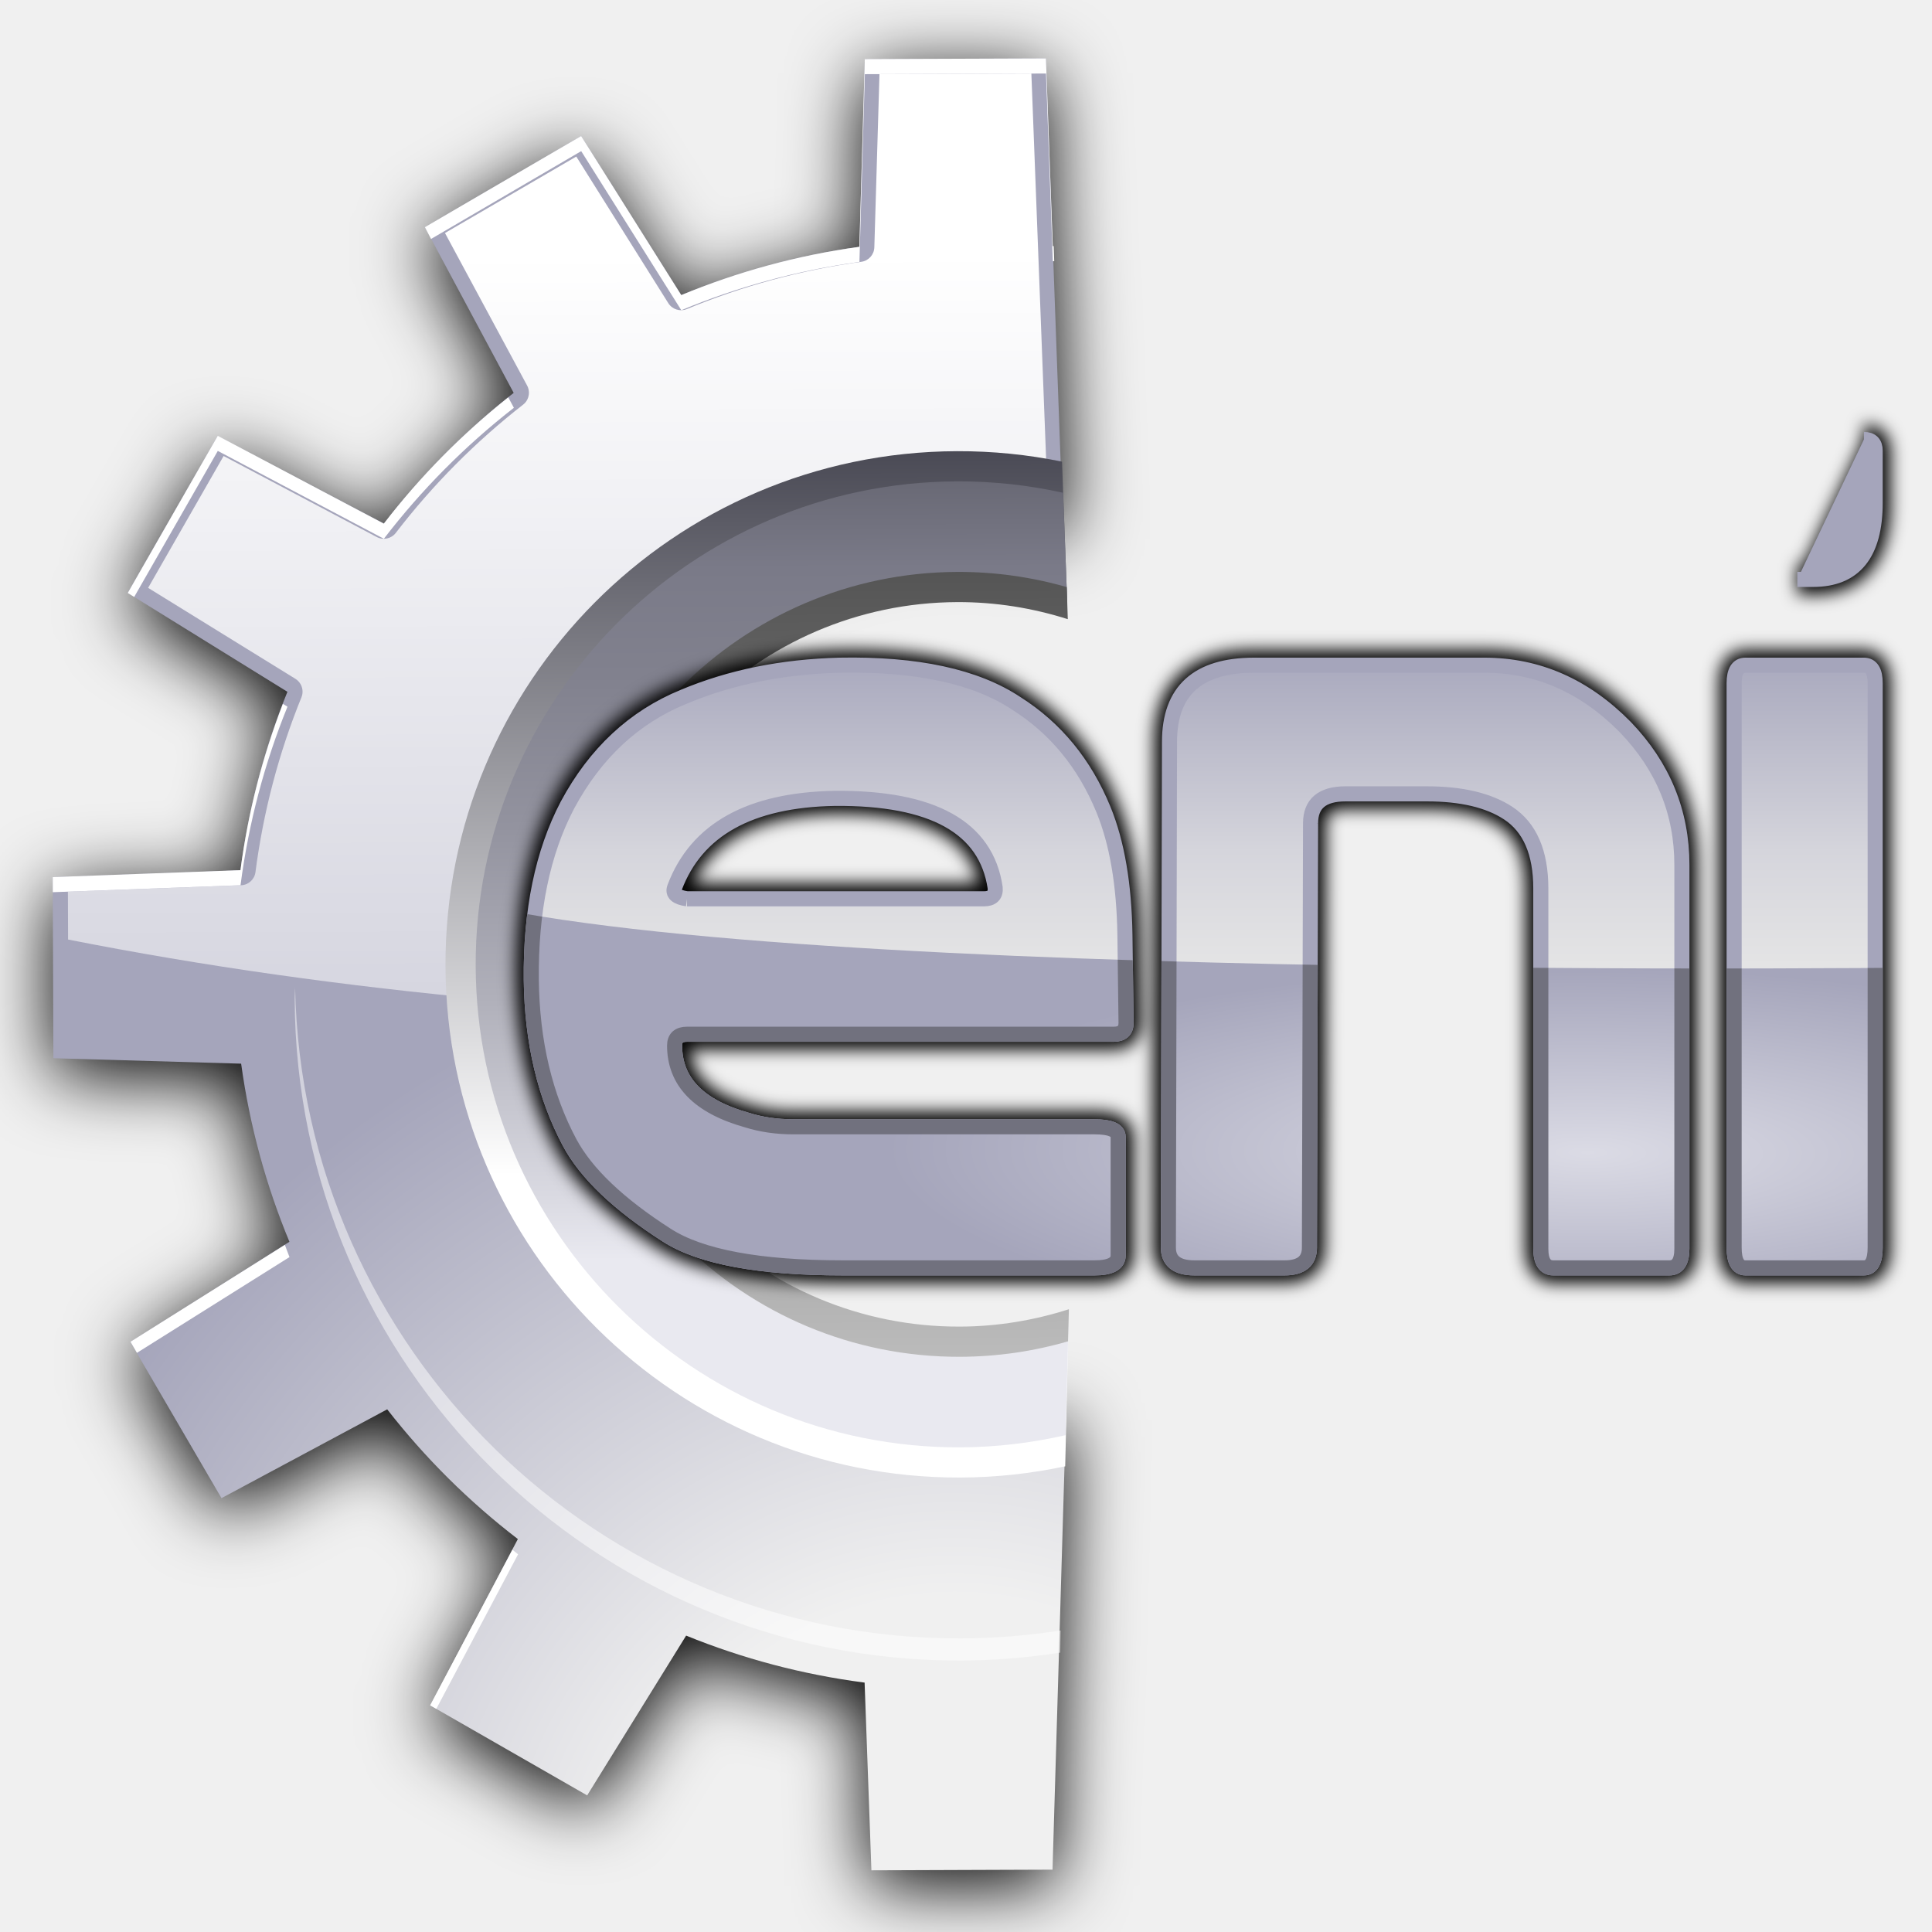
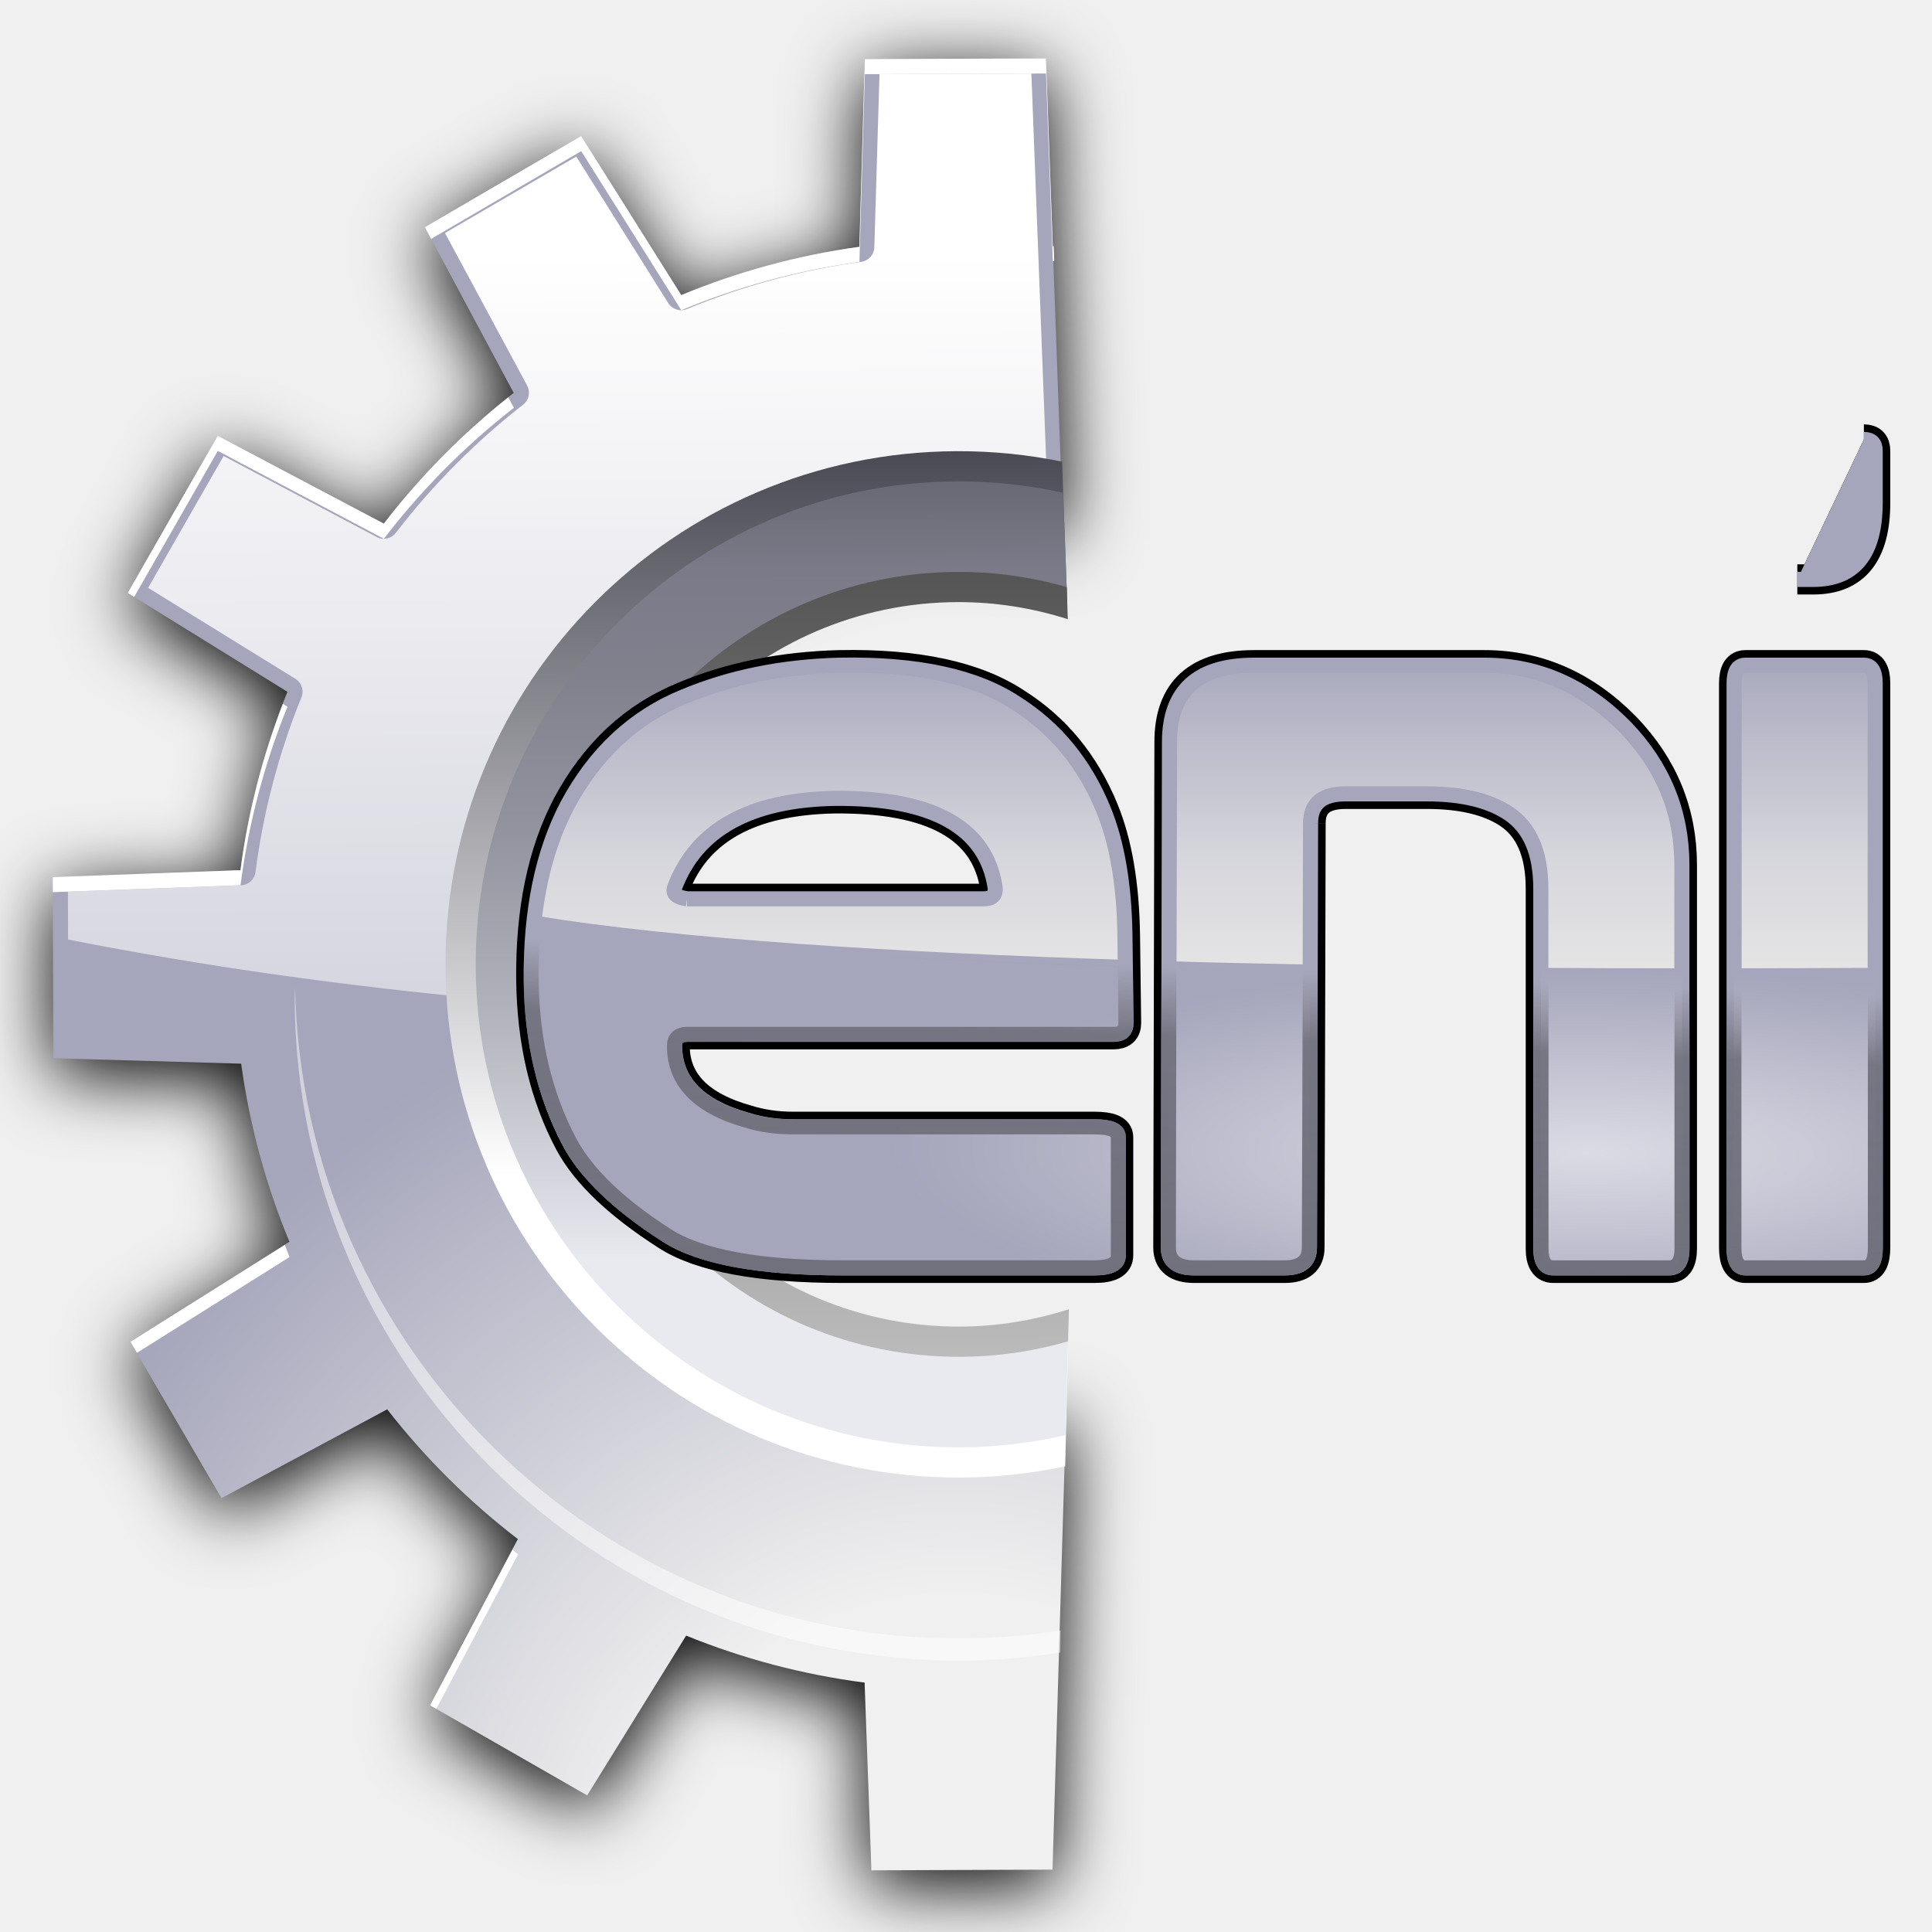
<svg xmlns="http://www.w3.org/2000/svg" xmlns:xlink="http://www.w3.org/1999/xlink" width="128" height="128" id="svg2" version="1.0">
  <defs id="defs4">
+     <linearGradient id="linearGradient3577">
+       <stop style="stop-color:#71717e;stop-opacity:1;" offset="0" id="stop3579" />
+       <stop id="stop3585" offset="0.773" style="stop-color:#71717e;stop-opacity:0.933;" />
+       <stop style="stop-color:#71717e;stop-opacity:0;" offset="1" id="stop3581" />
+     </linearGradient>
    <linearGradient id="linearGradient3362">
      <stop style="stop-color:#dbdbe5;stop-opacity:1" offset="0" id="stop3364" />
      <stop style="stop-color:#a5a5bb;stop-opacity:1" offset="1" id="stop3366" />
    </linearGradient>
    <linearGradient id="linearGradient3587">
      <stop id="stop3589" offset="0" style="stop-color:#e6e6e6;stop-opacity:1" />
      <stop style="stop-color:#d5d5dc;stop-opacity:1" offset="0.381" id="stop3591" />
      <stop id="stop3593" offset="1" style="stop-color:#a5a5bb;stop-opacity:1" />
    </linearGradient>
    <linearGradient id="linearGradient7311">
      <stop id="stop7313" offset="0" style="stop-color:#52525c;stop-opacity:1" />
      <stop style="stop-color:#595962;stop-opacity:1;" offset="0.539" id="stop7317" />
      <stop id="stop7319" offset="0.595" style="stop-color:#eaeaeb;stop-opacity:1;" />
      <stop id="stop7315" offset="1" style="stop-color:#fefefe;stop-opacity:1" />
    </linearGradient>
    <linearGradient id="linearGradient7301">
      <stop id="stop7303" offset="0" style="stop-color:#52525c;stop-opacity:1" />
      <stop style="stop-color:#5b5b65;stop-opacity:1;" offset="0.438" id="stop7307" />
      <stop id="stop7309" offset="0.545" style="stop-color:#f4f4f4;stop-opacity:1;" />
      <stop id="stop7305" offset="1" style="stop-color:#fefefe;stop-opacity:1" />
    </linearGradient>
    <linearGradient id="linearGradient7283">
      <stop style="stop-color:#000000;stop-opacity:1;" offset="0" id="stop7285" />
      <stop style="stop-color:#000000;stop-opacity:0;" offset="1" id="stop7287" />
    </linearGradient>
    <linearGradient id="linearGradient6970">
      <stop style="stop-color:#52525c;stop-opacity:1" offset="0" id="stop6972" />
      <stop style="stop-color:#fefefe;stop-opacity:1" offset="1" id="stop6974" />
    </linearGradient>
    <mask id="mask7296" maskUnits="userSpaceOnUse">
      <g id="g7298" transform="translate(-514.5863,-206.91)">
        <g id="g7300" transform="translate(80.51637,30.88526)">
          <path style="opacity:1;fill:url(#radialGradient7316);fill-opacity:1;stroke:none;stroke-width:2;stroke-linecap:round;stroke-linejoin:round;stroke-miterlimit:4;stroke-dashoffset:1.088;stroke-opacity:1" d="M -184.422,-32.472 C -217.548,-32.472 -248.422,-0.098 -248.422,33.028 C -248.422,66.153 -217.048,97.028 -183.922,97.028 C -153.633,97.028 -128.586,70.811 -124.516,41.684 L -159.547,36.653 C -161.172,48.614 -171.477,57.621 -183.922,57.621 C -197.494,57.621 -206.016,46.099 -206.016,32.528 C -206.016,18.956 -199.994,12.434 -186.422,12.434 C -179.637,12.434 -176.501,10.199 -172.047,14.653 L -176.875,25.98 C -178.93,28.036 -179.118,29.286 -178.554,30.595 C -178.046,31.776 -177.033,33.121 -174.344,33.121 L -130.391,33.121 C -126.545,33.121 -123.932,30.467 -123.932,26.871 L -124.001,-17.207 C -124.001,-19.688 -124.903,-21.05 -126.182,-21.556 C -127.497,-22.077 -129.216,-21.679 -131.29,-19.605 L -141.485,-19.41 C -152.344,-30.269 -167.86,-32.472 -184.422,-32.472 z" id="path7302" />
          <path style="fill:url(#linearGradient7318);fill-opacity:1;fill-rule:evenodd;stroke:none;stroke-width:1px;stroke-linecap:butt;stroke-linejoin:miter;stroke-opacity:1;filter:url(#filter3438)" d="M -161.5,34.5 C -162,37 -180,54 -180,54 L -132.5,80 L -112,38.5 L -161.5,34.5 z" id="path7304" />
          <path id="path7306" d="M -161.5,34.5 C -162,37 -181.278,54.389 -181.278,54.389 L -151.627,97.592 L -112,38.5 L -161.5,34.5 z" style="fill:url(#linearGradient7320);fill-opacity:1;fill-rule:evenodd;stroke:none;stroke-width:1px;stroke-linecap:butt;stroke-linejoin:miter;stroke-opacity:1;filter:url(#filter3438)" />
          <path style="fill:url(#linearGradient7322);fill-opacity:1;fill-rule:evenodd;stroke:none;stroke-width:1px;stroke-linecap:butt;stroke-linejoin:miter;stroke-opacity:1;filter:url(#filter3438)" d="M -161.5,34.5 C -162,37 -181.278,54.389 -181.278,54.389 L -151.627,97.592 L -112,38.5 L -161.5,34.5 z" id="path7308" />
        </g>
        <rect y="69.75" x="-119" height="71.75" width="83.5" id="rect7310" style="opacity:1;fill:url(#linearGradient7324);fill-opacity:1;stroke:none;stroke-width:1;stroke-linecap:round;stroke-linejoin:round;stroke-miterlimit:4;stroke-dasharray:none;stroke-dashoffset:1.088;stroke-opacity:1;filter:url(#filter3363)" />
        <path id="path7312" d="M -159.5,68.25 L -39.138,55.984 L -93.453,162.553 L -197.795,128.965 L -159.5,68.25 z" style="fill:url(#linearGradient7326);fill-opacity:1;stroke:none;stroke-width:1;stroke-linecap:round;stroke-linejoin:round;stroke-miterlimit:4;stroke-dashoffset:1.088;stroke-opacity:1;filter:url(#filter3363)" transform="matrix(0.6393762,0.7688941,-0.7688941,0.6393762,37.59764,128.0872)" />
        <path transform="matrix(0.6393762,0.7688941,-0.7688941,0.6393762,37.59764,128.0872)" style="fill:url(#linearGradient7328);fill-opacity:1;stroke:none;stroke-width:1;stroke-linecap:round;stroke-linejoin:round;stroke-miterlimit:4;stroke-dashoffset:1.088;stroke-opacity:1;filter:url(#filter3363)" d="M -159.5,68.25 L -39.138,55.984 L -93.453,162.553 L -197.795,128.965 L -159.5,68.25 z" id="path7314" />
      </g>
    </mask>
    <linearGradient y2="112.704" x2="-136.511" y1="99.98" x1="-61.803" gradientTransform="translate(-40.5,-1.5)" gradientUnits="userSpaceOnUse" id="linearGradient7328" xlink:href="#linearGradient3342" />
    <linearGradient y2="92.604" x2="-138.004" y1="137.133" x1="-83.594" gradientTransform="translate(-40.5,-1.5)" gradientUnits="userSpaceOnUse" id="linearGradient7326" xlink:href="#linearGradient3342" />
    <linearGradient y2="86.125" x2="-163" y1="105.625" x1="-73" gradientUnits="userSpaceOnUse" id="linearGradient7324" xlink:href="#linearGradient3342" />
    <linearGradient y2="72.882" x2="-158.925" y1="44.753" x1="-83.013" gradientUnits="userSpaceOnUse" id="linearGradient7322" xlink:href="#linearGradient3326" />
    <linearGradient y2="72.882" x2="-158.925" y1="39.803" x1="-132.51" gradientUnits="userSpaceOnUse" id="linearGradient7320" xlink:href="#linearGradient3326" />
    <linearGradient y2="57.25" x2="-152.268" y1="37.682" x1="-151.439" gradientUnits="userSpaceOnUse" id="linearGradient7318" xlink:href="#linearGradient3326" />
    <radialGradient r="59.995" fy="59.708" fx="-113.148" cy="118.605" cx="-112.172" gradientTransform="matrix(0.6484284,0.1017206,-3.1257154e-2,0.1992521,-4.56257,53.15916)" gradientUnits="userSpaceOnUse" id="radialGradient7316" xlink:href="#linearGradient3825" />
    <linearGradient y2="112.704" x2="-136.511" y1="99.98" x1="-61.803" gradientTransform="translate(-40.5,-1.5)" gradientUnits="userSpaceOnUse" id="linearGradient7250" xlink:href="#linearGradient3342" />
    <linearGradient y2="92.604" x2="-138.004" y1="137.133" x1="-83.594" gradientTransform="translate(-40.5,-1.5)" gradientUnits="userSpaceOnUse" id="linearGradient7248" xlink:href="#linearGradient3342" />
    <linearGradient y2="86.125" x2="-163" y1="105.625" x1="-73" gradientUnits="userSpaceOnUse" id="linearGradient7246" xlink:href="#linearGradient3342" />
    <linearGradient y2="72.882" x2="-158.925" y1="44.753" x1="-83.013" gradientUnits="userSpaceOnUse" id="linearGradient7244" xlink:href="#linearGradient3326" />
    <linearGradient y2="72.882" x2="-158.925" y1="39.803" x1="-132.51" gradientUnits="userSpaceOnUse" id="linearGradient7242" xlink:href="#linearGradient3326" />
    <linearGradient y2="57.25" x2="-152.268" y1="37.682" x1="-151.439" gradientUnits="userSpaceOnUse" id="linearGradient7240" xlink:href="#linearGradient3326" />
    <radialGradient r="59.995" fy="59.708" fx="-113.148" cy="118.605" cx="-112.172" gradientTransform="matrix(0.6484284,0.1017206,-3.1257154e-2,0.1992521,-4.56257,53.15916)" gradientUnits="userSpaceOnUse" id="radialGradient7238" xlink:href="#linearGradient3825" />
    <linearGradient y2="15.344" x2="206.472" y1="77.373" x1="206.472" gradientTransform="translate(-819.0889,-206.9062)" gradientUnits="userSpaceOnUse" id="linearGradient7202" xlink:href="#linearGradient3295" />
    <linearGradient y2="63.427" x2="208.594" y1="130.406" x1="208.594" gradientTransform="translate(-819.0889,-206.9062)" gradientUnits="userSpaceOnUse" id="linearGradient7200" xlink:href="#linearGradient3295" />
    <linearGradient y2="80.172" x2="75.094" y1="4.532" x1="75.094" gradientTransform="translate(-682.0847,-206.9043)" gradientUnits="userSpaceOnUse" id="linearGradient7198" xlink:href="#linearGradient3260" />
    <linearGradient y2="73.899" x2="75.094" y1="4.532" x1="75.094" gradientTransform="translate(-682.0889,-206.9062)" gradientUnits="userSpaceOnUse" id="linearGradient7196" xlink:href="#linearGradient3202" />
    <radialGradient r="56" fy="68.232" fx="64.69" cy="27.418" cx="99.726" gradientTransform="matrix(0.693735,5.8671246e-2,-3.6242796e-2,0.4285387,-648.1495,-180.0254)" gradientUnits="userSpaceOnUse" id="radialGradient7194" xlink:href="#linearGradient3528" />
    <radialGradient r="56" fy="116.906" fx="67.094" cy="116.906" cx="67.094" gradientTransform="translate(-682.0889,-206.9062)" gradientUnits="userSpaceOnUse" id="radialGradient7192" xlink:href="#XMLID_4_" />
    <linearGradient y2="14.444" x2="125.304" y1="12.569" x1="120.062" spreadMethod="reflect" gradientUnits="userSpaceOnUse" id="linearGradient7190" xlink:href="#linearGradient3344" />
    <linearGradient y2="14.444" x2="125.304" y1="12.569" x1="120.062" spreadMethod="reflect" gradientTransform="translate(-682.0889,-206.9062)" gradientUnits="userSpaceOnUse" id="linearGradient7188" xlink:href="#linearGradient3260" />
    <radialGradient r="59.995" fy="7.411" fx="64.089" cy="7.411" cx="64.089" gradientTransform="matrix(0.3093869,0,0,0.4779247,-637.8283,-203.0418)" gradientUnits="userSpaceOnUse" id="radialGradient7186" xlink:href="#linearGradient3260" />
    <radialGradient r="59.995" fy="26.863" fx="74.871" cy="48.229" cx="72.685" gradientTransform="matrix(0.982366,1.671718e-2,-3.5801148e-3,0.2103843,-700.6523,-176.4285)" gradientUnits="userSpaceOnUse" id="radialGradient7184" xlink:href="#linearGradient3449" />
    <radialGradient r="59.995" fy="66.906" fx="-10.165" cy="66.906" cx="-10.165" gradientTransform="matrix(0.4582893,-2.1035589e-8,4.5903973e-8,1.000081,-661.6409,-206.9115)" gradientUnits="userSpaceOnUse" id="radialGradient7182" xlink:href="#linearGradient3449" />
    <radialGradient r="59.995" fy="80.405" fx="167.67" cy="80.405" cx="167.67" gradientTransform="matrix(0.2676699,0.521376,-0.7037472,0.3612977,-573.095,-242.9692)" gradientUnits="userSpaceOnUse" id="radialGradient7180" xlink:href="#linearGradient3449" />
    <radialGradient r="59.995" fy="126.692" fx="66.015" cy="126.692" cx="66.015" gradientTransform="matrix(0.675025,0,0,0.3583625,-662.5615,-165.9016)" gradientUnits="userSpaceOnUse" id="radialGradient7178" xlink:href="#linearGradient3751" />
    <linearGradient y2="123.906" x2="8.084" y1="33.406" x1="147.094" gradientTransform="translate(-682.0889,-206.9062)" gradientUnits="userSpaceOnUse" id="linearGradient7176" xlink:href="#XMLID_4_" />
    <filter id="filter2826">
      <feGaussianBlur id="feGaussianBlur2828" stdDeviation="2.4" />
    </filter>
    <radialGradient gradientTransform="translate(145.7138,-238.2143)" gradientUnits="userSpaceOnUse" r="125.171" cy="124" cx="59.511" id="XMLID_23_">
      <stop id="stop9" style="stop-color:#F0F0F0" offset="0.177" />
      <stop id="stop11" style="stop-color:#A5A5BB" offset="0.532" />
    </radialGradient>
    <linearGradient gradientTransform="translate(145.7138,-238.2143)" y2="120.214" x2="60.001" y1="12.845" x1="60.001" gradientUnits="userSpaceOnUse" id="XMLID_24_">
      <stop id="stop16" style="stop-color:#FFFFFF" offset="0" />
      <stop id="stop18" style="stop-color:#ffffff;stop-opacity:0;" offset="1" />
    </linearGradient>
    <linearGradient gradientTransform="translate(145.7138,-238.2143)" y2="26" x2="60.002" y1="94" x1="60.002" gradientUnits="userSpaceOnUse" id="XMLID_25_">
      <stop id="stop23" style="stop-color:#FFFFFF" offset="0.296" />
      <stop id="stop25" style="stop-color:#4A4A55" offset="1" />
    </linearGradient>
    <linearGradient gradientTransform="translate(145.7138,-238.2143)" y2="28" x2="60.002" y1="92" x1="60.002" gradientUnits="userSpaceOnUse" id="XMLID_26_">
      <stop id="stop30" style="stop-color:#E9E9F0" offset="0.195" />
      <stop id="stop32" style="stop-color:#DADAE2" offset="0.26" />
      <stop id="stop34" style="stop-color:#B1B1BB" offset="0.461" />
      <stop id="stop36" style="stop-color:#93939F" offset="0.644" />
      <stop id="stop38" style="stop-color:#81818E" offset="0.8" />
      <stop id="stop40" style="stop-color:#7A7A88" offset="0.911" />
      <stop id="stop42" style="stop-color:#696975" offset="1" />
    </linearGradient>
    <linearGradient gradientTransform="translate(145.7138,-238.2143)" y2="34.001" x2="60.002" y1="86" x1="60.002" gradientUnits="userSpaceOnUse" id="XMLID_27_">
      <stop id="stop47" style="stop-color:#BBBBBB" offset="0" />
      <stop id="stop49" style="stop-color:#555555" offset="1" />
    </linearGradient>
    <linearGradient gradientTransform="translate(-682.0889,-206.9062)" gradientUnits="userSpaceOnUse" y2="123.906" x2="8.084" y1="33.406" x1="147.094" id="linearGradient3516" xlink:href="#XMLID_4_" />
    <radialGradient gradientUnits="userSpaceOnUse" gradientTransform="matrix(0.9792,0,0,0.9725,133.0002,20.8762)" r="55.148" cy="-0.215" cx="48" id="XMLID_4_">
      <stop id="stop3082" style="stop-color:#72D13D" offset="0" />
      <stop id="stop3090" style="stop-color:#00b400;stop-opacity:1;" offset="1" />
    </radialGradient>
    <radialGradient gradientUnits="userSpaceOnUse" gradientTransform="matrix(0.675025,0,0,0.3583625,-662.5615,-165.9016)" r="59.995" fy="126.692" fx="66.015" cy="126.692" cx="66.015" id="radialGradient3757" xlink:href="#linearGradient3751" />
    <linearGradient id="linearGradient3751">
      <stop id="stop3753" offset="0" style="stop-color:#53be2c;stop-opacity:1;" />
      <stop id="stop3755" offset="1" style="stop-color:#53be2c;stop-opacity:0;" />
    </linearGradient>
    <radialGradient r="59.995" fy="80.405" fx="167.67" cy="80.405" cx="167.67" gradientTransform="matrix(0.2676699,0.521376,-0.7037472,0.3612977,-573.095,-242.9692)" gradientUnits="userSpaceOnUse" id="radialGradient3658" xlink:href="#linearGradient3449" />
    <linearGradient id="linearGradient3449">
      <stop style="stop-color:#000000;stop-opacity:0.673;" offset="0" id="stop3451" />
      <stop style="stop-color:#000000;stop-opacity:0;" offset="1" id="stop3453" />
    </linearGradient>
    <radialGradient gradientUnits="userSpaceOnUse" gradientTransform="matrix(0.4582893,-2.1035589e-8,4.5903973e-8,1.000081,-661.6409,-206.9115)" r="59.995" fy="66.906" fx="-10.165" cy="66.906" cx="-10.165" id="radialGradient3654" xlink:href="#linearGradient3449" />
    <radialGradient r="59.995" fy="26.863" fx="74.871" cy="48.229" cx="72.685" gradientTransform="matrix(0.982366,1.671718e-2,-3.5801148e-3,0.2103843,-700.6523,-176.4285)" gradientUnits="userSpaceOnUse" id="radialGradient3744" xlink:href="#linearGradient3449" />
    <radialGradient gradientUnits="userSpaceOnUse" gradientTransform="matrix(0.3093869,0,0,0.4779247,-637.8283,-203.0418)" r="59.995" fy="7.411" fx="64.089" cy="7.411" cx="64.089" id="radialGradient3767" xlink:href="#linearGradient3260" />
    <linearGradient id="linearGradient3260">
      <stop style="stop-color:#ffffff;stop-opacity:1;" offset="0" id="stop3262" />
      <stop style="stop-color:#ffffff;stop-opacity:0;" offset="1" id="stop3264" />
    </linearGradient>
    <linearGradient gradientTransform="translate(-682.0889,-206.9062)" spreadMethod="reflect" gradientUnits="userSpaceOnUse" y2="14.444" x2="125.304" y1="12.569" x1="120.062" id="linearGradient3676" xlink:href="#linearGradient3260" />
    <linearGradient y2="14.444" x2="125.304" y1="12.569" x1="120.062" spreadMethod="reflect" gradientUnits="userSpaceOnUse" id="linearGradient3771" xlink:href="#linearGradient3344" />
    <linearGradient id="linearGradient3344">
      <stop style="stop-color:#baff63;stop-opacity:1;" offset="0" id="stop3346" />
      <stop style="stop-color:#ffffff;stop-opacity:0;" offset="1" id="stop3348" />
    </linearGradient>
    <radialGradient gradientTransform="translate(-682.0889,-206.9062)" gradientUnits="userSpaceOnUse" r="56" fy="116.906" fx="67.094" cy="116.906" cx="67.094" id="radialGradient3524" xlink:href="#XMLID_4_" />
    <radialGradient gradientTransform="matrix(0.693735,5.8671246e-2,-3.6242796e-2,0.4285387,-648.1495,-180.0254)" gradientUnits="userSpaceOnUse" r="56" fy="68.232" fx="64.69" cy="27.418" cx="99.726" id="radialGradient3535" xlink:href="#linearGradient3528" />
    <linearGradient id="linearGradient3528">
      <stop id="stop3530" offset="0" style="stop-color:#62c734;stop-opacity:1;" />
      <stop id="stop3532" offset="1" style="stop-color:#62c734;stop-opacity:0;" />
    </linearGradient>
    <linearGradient gradientTransform="translate(-682.0889,-206.9062)" gradientUnits="userSpaceOnUse" y2="73.899" x2="75.094" y1="4.532" x1="75.094" id="linearGradient3548" xlink:href="#linearGradient3202" />
    <linearGradient id="linearGradient3202">
      <stop id="stop3204" offset="0" style="stop-color:#cbff9c;stop-opacity:1;" />
      <stop id="stop3206" offset="1" style="stop-color:#65c171;stop-opacity:0" />
    </linearGradient>
    <linearGradient y2="80.172" x2="75.094" y1="4.532" x1="75.094" gradientTransform="translate(-682.0847,-206.9043)" gradientUnits="userSpaceOnUse" id="linearGradient3581" xlink:href="#linearGradient3260" />
    <linearGradient gradientTransform="translate(-819.0889,-206.9062)" gradientUnits="userSpaceOnUse" y2="63.427" x2="208.594" y1="130.406" x1="208.594" id="linearGradient3613" xlink:href="#linearGradient3295" />
    <linearGradient id="linearGradient3295">
      <stop id="stop3297" offset="0" style="stop-color:#baff63;stop-opacity:1;" />
      <stop id="stop3299" offset="1" style="stop-color:#ffffff;stop-opacity:0;" />
    </linearGradient>
    <linearGradient y2="15.344" x2="206.472" y1="77.373" x1="206.472" gradientTransform="translate(-819.0889,-206.9062)" gradientUnits="userSpaceOnUse" id="linearGradient3462" xlink:href="#linearGradient3295" />
    <radialGradient r="59.995" fy="59.708" fx="-113.148" cy="118.605" cx="-112.172" gradientTransform="matrix(0.6484284,0.1017206,-3.1257154e-2,0.1992521,-4.56257,53.15916)" gradientUnits="userSpaceOnUse" id="radialGradient7103" xlink:href="#linearGradient3825" />
    <linearGradient id="linearGradient3825">
      <stop id="stop3827" offset="0" style="stop-color:#ffffff;stop-opacity:0;" />
      <stop style="stop-color:#ffffff;stop-opacity:0.187;" offset="0.5" id="stop3833" />
      <stop id="stop3829" offset="1" style="stop-color:#ffffff;stop-opacity:1;" />
    </linearGradient>
    <linearGradient y2="57.25" x2="-152.268" y1="37.682" x1="-151.439" gradientUnits="userSpaceOnUse" id="linearGradient7105" xlink:href="#linearGradient3326" />
    <linearGradient id="linearGradient3326">
      <stop id="stop3328" offset="0" style="stop-color:#000000;stop-opacity:1;" />
      <stop id="stop3330" offset="1" style="stop-color:#000000;stop-opacity:0;" />
    </linearGradient>
    <filter id="filter3438">
      <feGaussianBlur id="feGaussianBlur3440" stdDeviation="1.334" />
    </filter>
    <linearGradient y2="72.882" x2="-158.925" y1="39.803" x1="-132.51" gradientUnits="userSpaceOnUse" id="linearGradient7107" xlink:href="#linearGradient3326" />
    <linearGradient y2="72.882" x2="-158.925" y1="44.753" x1="-83.013" gradientUnits="userSpaceOnUse" id="linearGradient7109" xlink:href="#linearGradient3326" />
    <linearGradient y2="86.125" x2="-163" y1="105.625" x1="-73" gradientUnits="userSpaceOnUse" id="linearGradient7111" xlink:href="#linearGradient3342" />
    <linearGradient id="linearGradient3342">
      <stop id="stop3344" offset="0" style="stop-color:#000000;stop-opacity:1;" />
      <stop id="stop3347" offset="1" style="stop-color:#000000;stop-opacity:0;" />
    </linearGradient>
    <filter id="filter3363" height="1.204" y="-0.102" width="1.175" x="-0.088">
      <feGaussianBlur id="feGaussianBlur3365" stdDeviation="3.053" />
    </filter>
    <linearGradient y2="92.604" x2="-138.004" y1="137.133" x1="-83.594" gradientTransform="translate(-40.5,-1.5)" gradientUnits="userSpaceOnUse" id="linearGradient7113" xlink:href="#linearGradient3342" />
    <linearGradient y2="112.704" x2="-136.511" y1="99.98" x1="-61.803" gradientTransform="translate(-40.5,-1.5)" gradientUnits="userSpaceOnUse" id="linearGradient7115" xlink:href="#linearGradient3342" />
    <linearGradient xlink:href="#XMLID_24_" id="linearGradient6110" gradientUnits="userSpaceOnUse" gradientTransform="matrix(0.9999851,-3.6386616e-3,3.6386918e-3,0.9999934,3.296792,4.110012)" x1="60.001" y1="12.845" x2="60.001" y2="120.214" />
    <linearGradient xlink:href="#XMLID_27_" id="linearGradient6152" gradientUnits="userSpaceOnUse" gradientTransform="matrix(0.9999851,-3.6386616e-3,3.6386918e-3,0.9999934,3.296792,4.110012)" x1="60.002" y1="86" x2="60.002" y2="34.001" />
    <linearGradient xlink:href="#XMLID_26_" id="linearGradient6154" gradientUnits="userSpaceOnUse" gradientTransform="matrix(0.9999934,-3.6386918e-3,3.6386918e-3,0.9999934,3.295792,4.110015)" x1="60.002" y1="92" x2="60.002" y2="28" />
    <linearGradient xlink:href="#XMLID_25_" id="linearGradient6156" gradientUnits="userSpaceOnUse" gradientTransform="matrix(0.9999851,-3.6386616e-3,3.6386918e-3,0.9999934,3.296792,4.110012)" x1="60.002" y1="94" x2="60.002" y2="26" />
    <radialGradient xlink:href="#XMLID_23_" id="radialGradient6158" gradientUnits="userSpaceOnUse" gradientTransform="matrix(0.9999851,-3.6386616e-3,3.6386918e-3,0.9999934,3.296792,4.110012)" cx="59.511" cy="124" r="125.171" />
    <linearGradient xlink:href="#linearGradient6970" id="linearGradient7257" gradientUnits="userSpaceOnUse" x1="92" y1="84" x2="92" y2="52" />
    <linearGradient xlink:href="#linearGradient7301" id="linearGradient7263" gradientUnits="userSpaceOnUse" x1="92" y1="48" x2="92" y2="84" gradientTransform="matrix(0.9724594,0,0,0.9724594,0.8737649,102.6937)" />
    <linearGradient xlink:href="#linearGradient7283" id="linearGradient7289" x1="83" y1="26" x2="83" y2="97" gradientUnits="userSpaceOnUse" gradientTransform="matrix(0.9724594,0,0,0.9724594,0.8737649,102.6937)" />
    <linearGradient xlink:href="#linearGradient7311" id="linearGradient7291" gradientUnits="userSpaceOnUse" x1="92" y1="84" x2="92" y2="52" gradientTransform="matrix(0.9724594,0,0,0.9724594,0.8737649,102.6937)" />
    <linearGradient xlink:href="#linearGradient7301" id="linearGradient2783" gradientUnits="userSpaceOnUse" gradientTransform="matrix(0.9724594,0,0,0.9724594,-133.1262,2.693647)" x1="92" y1="48" x2="92" y2="84" />
    <filter id="filter3563">
      <feGaussianBlur stdDeviation="0.555" id="feGaussianBlur3565" />
    </filter>
    <linearGradient xlink:href="#linearGradient3587" id="linearGradient3573" x1="-58.196" y1="65.077" x2="-58.196" y2="42.816" gradientUnits="userSpaceOnUse" />
-     <clipPath clipPathUnits="userSpaceOnUse" id="clipPath3581">
-       <path style="fill:#800000;fill-rule:evenodd;stroke:none;stroke-width:1px;stroke-linecap:butt;stroke-linejoin:miter;stroke-opacity:1" d="M -104.085,60.17 L -104.085,100.17 L -0.085,100.17 L -0.085,64.17 C -0.085,64.17 -79.261,65.578 -104.085,60.17 z" id="path3583" />
-     </clipPath>
    <linearGradient xlink:href="#linearGradient3587" id="linearGradient2580" gradientUnits="userSpaceOnUse" x1="-56.085" y1="88.17" x2="-54.986" y2="60.17" />
    <radialGradient xlink:href="#linearGradient3362" id="radialGradient3368" cx="-31.546" cy="87.037" fx="-31.546" fy="87.037" r="45.056" gradientTransform="matrix(1.030287,6.0963174e-3,-1.6090331e-3,0.2718791,1.758744,53.05964)" gradientUnits="userSpaceOnUse" />
+     <radialGradient xlink:href="#linearGradient3362" id="radialGradient2575" gradientUnits="userSpaceOnUse" gradientTransform="matrix(1.030287,6.0963174e-3,-1.6090331e-3,0.2718791,137.8435,52.88942)" cx="-31.546" cy="87.037" fx="-31.546" fy="87.037" r="45.056" />
+     <linearGradient xlink:href="#linearGradient3587" id="linearGradient2579" gradientUnits="userSpaceOnUse" x1="-58.196" y1="65.077" x2="-58.196" y2="42.816" gradientTransform="translate(136.0848,-0.1702194)" />
+     <linearGradient xlink:href="#linearGradient3577" id="linearGradient3583" x1="83.853" y1="84.5" x2="84.677" y2="64.377" gradientUnits="userSpaceOnUse" />
  </defs>
  <g id="layer1">
    <path id="path6132" d="M 245.025,1.4 L 201.618,2.869 L 201.65,3.775 L 169.618,4.869 L 171.712,66.275 L 169.65,135.369 L 213.056,136.681 L 213.087,135.65 L 247.056,136.681 L 249.681,48.369 L 246.618,48.275 L 245.025,1.4 z" style="opacity:0.579;fill:#37c8ab;fill-opacity:1;stroke:none;stroke-width:2.5;stroke-linecap:round;stroke-miterlimit:4;stroke-dasharray:none;stroke-opacity:1" />
    <g id="g7265">
      <path transform="matrix(0.9999934,-3.6386918e-3,3.6386918e-3,0.9999934,11.28582,1.080922)" id="path6" d="M 46,4 L 45.594,16.438 C 41.466,16.99 37.508,18.063 33.781,19.594 L 27.188,9.031 L 16.812,15.031 L 22.656,26.031 C 19.42,28.534 16.535,31.419 14.031,34.656 L 3.031,28.812 L -2.969,39.188 L 7.594,45.781 C 6.062,49.508 4.988,53.466 4.438,57.594 L -8,58 L -8,70 L 4.438,70.406 C 4.989,74.534 6.063,78.492 7.594,82.219 L -2.969,88.812 L 3.031,99.188 L 14.031,93.344 C 16.534,96.58 19.419,99.466 22.656,101.969 L 16.812,112.969 L 27.188,118.969 L 33.781,108.406 C 37.508,109.937 41.466,111.011 45.594,111.562 L 46,124 L 58,124 L 58.406,111.562 C 58.426,111.56 58.449,111.565 58.469,111.562 L 59,93.156 C 56.753,93.695 54.41,94 52,94 C 35.458,94 22,80.542 22,64 C 22,47.458 35.458,34 52,34 C 54.454,34 56.841,34.317 59.125,34.875 L 58.5,16.438 C 58.47,16.433 58.437,16.442 58.406,16.438 L 58,4 L 46,4 z" style="filter:url(#filter2826)" />
      <path id="path13" d="M 57.296,3.914 L 56.935,16.352 C 52.81,16.919 48.856,18.007 45.135,19.552 L 38.502,9.013 L 28.149,15.051 L 34.033,26.03 C 30.806,28.544 27.932,31.44 25.439,34.686 L 14.418,28.882 L 8.456,39.279 L 19.042,45.834 C 17.524,49.567 16.465,53.528 15.929,57.658 L 3.493,58.11 L 3.537,70.11 L 15.976,70.471 C 16.543,74.597 17.631,78.55 19.175,82.272 L 8.637,88.904 L 14.674,99.257 L 25.653,93.373 C 28.168,96.6 31.063,99.475 34.309,101.967 L 28.506,112.988 L 38.902,118.95 L 45.458,108.364 C 49.19,109.881 53.152,110.941 57.282,111.477 L 57.733,123.913 L 69.733,123.869 L 70.624,93.866 L 63.624,93.891 C 47.082,93.951 33.575,80.542 33.515,64 C 33.455,47.459 46.864,33.952 63.406,33.891 C 66.405,33.881 66.913,34.03 70.407,34.372 L 69.296,3.87 L 57.296,3.914 z" style="fill:url(#radialGradient6158)" />
      <path style="fill:url(#linearGradient6110)" id="path20" d="M 58.268,4.91 C 58.219,6.555 57.927,16.384 57.927,16.384 C 57.913,16.872 57.548,17.279 57.064,17.345 C 53.077,17.893 49.189,18.946 45.506,20.476 C 45.055,20.663 44.534,20.497 44.276,20.084 C 44.276,20.084 39.055,11.765 38.18,10.372 C 36.89,11.123 30.77,14.686 29.481,15.437 C 30.261,16.886 34.924,25.545 34.924,25.545 C 35.004,25.694 35.043,25.856 35.043,26.015 C 35.045,26.316 34.91,26.612 34.658,26.808 C 31.5,29.27 28.662,32.129 26.223,35.305 C 25.927,35.692 25.393,35.808 24.962,35.58 C 24.962,35.58 16.269,30.981 14.815,30.211 C 14.073,31.506 10.555,37.652 9.814,38.947 C 11.213,39.811 19.569,44.972 19.569,44.972 C 19.871,45.159 20.043,45.483 20.045,45.82 C 20.045,45.947 20.021,46.076 19.971,46.201 C 18.467,49.895 17.443,53.792 16.925,57.781 C 16.863,58.265 16.458,58.633 15.97,58.651 C 15.97,58.651 6.144,59.015 4.499,59.075 C 4.502,60.069 4.507,61.364 4.51,62.246 C 13.397,64.003 22.854,65.341 32.653,66.239 C 32.589,65.215 32.516,64.004 32.516,64.004 C 32.453,46.911 52.309,32.932 69.402,32.87 L 68.331,4.872 C 66.841,4.879 59.76,4.905 58.268,4.91 z" />
      <path id="path27" d="M 63.391,29.892 C 44.614,29.96 29.447,45.238 29.515,64.015 C 29.583,82.793 44.862,97.959 63.638,97.891 C 66.02,97.882 68.332,97.621 70.573,97.147 L 70.789,87.802 C 68.516,88.494 66.101,88.882 63.606,88.891 C 49.821,88.941 38.565,77.767 38.515,63.982 C 38.465,50.197 49.639,38.942 63.424,38.891 C 65.953,38.882 68.404,39.265 70.709,39.959 L 70.362,30.585 C 68.108,30.123 65.783,29.883 63.391,29.892 z" style="fill:url(#linearGradient6156)" />
      <path id="path44" d="M 63.398,31.892 C 45.753,31.956 31.451,46.363 31.515,64.008 C 31.579,81.653 45.986,95.955 63.631,95.891 C 66.025,95.882 68.354,95.593 70.597,95.084 L 70.789,87.802 C 68.516,88.494 66.101,88.882 63.606,88.891 C 49.821,88.941 38.565,77.767 38.515,63.982 C 38.465,50.197 49.639,38.942 63.424,38.891 C 65.953,38.882 68.403,39.265 70.709,39.959 L 70.432,32.647 C 68.167,32.146 65.813,31.883 63.398,31.892 z" style="fill:url(#linearGradient6154)" />
      <path id="path51" d="M 63.42,37.891 C 49.084,37.944 37.463,49.65 37.515,63.986 C 37.567,78.323 49.274,89.943 63.609,89.891 C 66.091,89.882 68.49,89.526 70.762,88.865 L 70.817,86.74 C 68.539,87.469 66.118,87.882 63.602,87.891 C 50.369,87.939 39.563,77.212 39.515,63.979 C 39.467,50.746 50.195,39.94 63.427,39.891 C 65.977,39.882 68.434,40.289 70.744,41.021 L 70.674,38.896 C 68.368,38.235 65.937,37.882 63.42,37.891 z" style="fill:url(#linearGradient6152)" />
      <path style="fill:#ffffff" id="path53" d="M 18.874,82.475 L 8.644,88.896 L 9.072,89.63 L 19.18,83.285 C 19.069,83.019 18.979,82.742 18.874,82.475 z" />
      <path id="path55" d="M 57.296,3.914 L 56.935,16.352 C 52.81,16.919 48.856,18.007 45.135,19.552 L 38.502,9.013 L 28.149,15.051 L 28.558,15.831 L 38.506,10.013 L 45.138,20.552 C 48.86,19.006 52.813,17.918 56.939,17.352 L 57.3,4.914 L 69.3,4.87 L 69.751,17.306 C 69.782,17.31 69.815,17.301 69.845,17.305 L 69.81,16.306 C 69.79,16.303 69.768,16.308 69.748,16.306 L 69.296,3.87 L 57.296,3.914 z" style="fill:#ffffff" />
      <path style="fill:#ffffff" id="path59" d="M 33.951,102.674 L 28.498,112.982 L 28.907,113.216 L 34.323,102.978 C 34.196,102.881 34.078,102.772 33.951,102.674 z" />
      <path id="path61" d="M 19.551,65.426 C 19.548,65.67 19.522,65.931 19.523,66.176 C 19.611,90.438 39.421,110.104 63.683,110.016 C 65.913,110.008 68.102,109.822 70.243,109.492 L 70.269,108.023 C 68.119,108.356 65.918,108.539 63.677,108.547 C 39.662,108.635 20.032,89.348 19.551,65.426 z" style="opacity:0.5;fill:#ffffff" />
      <path style="fill:#ffffff" id="path67" d="M 14.43,29.874 L 25.432,35.695 C 27.923,32.45 30.818,29.533 34.046,27.017 L 33.673,26.325 C 30.597,28.771 27.822,31.576 25.428,34.694 L 14.426,28.873 L 8.464,39.286 L 8.89,39.55 L 14.43,29.874 z" />
      <path style="fill:#ffffff" id="path71" d="M 3.498,59.11 L 15.935,58.649 C 16.471,54.519 17.529,50.554 19.046,46.821 L 18.742,46.633 C 17.394,50.129 16.43,53.815 15.932,57.649 L 3.494,58.11 L 3.537,70.11 L 3.537,70.11 L 3.498,59.11 z" />
    </g>
    <path style="font-size:76.569px;font-style:normal;font-variant:normal;font-weight:bold;font-stretch:normal;fill-opacity:1;font-family:Sidux;-inkscape-font-specification:Sidux Bold" d="M -90.567,68.692 L -62.302,68.692 C -61.754,68.692 -61.48,68.443 -61.48,67.944 L -61.555,62.112 C -61.605,58.772 -62.078,56.005 -62.975,53.812 C -64.222,50.771 -66.141,48.428 -68.733,46.783 C -71.425,44.989 -75.338,44.141 -80.473,44.241 C -84.261,44.341 -87.701,45.038 -90.791,46.335 C -94.081,47.68 -96.649,50.073 -98.493,53.513 C -100.138,56.653 -100.936,60.517 -100.886,65.103 C -100.836,69.19 -99.989,72.78 -98.344,75.87 C -97.247,77.914 -95.103,79.958 -91.913,82.002 C -89.67,83.447 -85.782,84.17 -80.248,84.17 L -63.574,84.17 C -62.527,84.17 -62.003,83.896 -62.003,83.348 L -62.003,75.496 C -62.003,75.048 -62.527,74.823 -63.574,74.823 L -83.538,74.823 C -84.635,74.823 -85.657,74.674 -86.604,74.375 C -89.794,73.478 -91.39,71.832 -91.39,69.44 C -91.39,68.941 -91.115,68.692 -90.567,68.692 M -90.567,59.719 C -91.265,59.619 -91.539,59.37 -91.39,58.971 C -89.944,55.133 -86.405,53.164 -80.772,53.064 C -74.291,53.014 -70.752,54.983 -70.154,58.971 C -70.104,59.47 -70.353,59.719 -70.901,59.719 L -90.567,59.719 M -49.256,54.709 C -49.256,53.413 -48.483,52.765 -46.938,52.765 L -41.554,52.765 C -39.261,52.765 -37.467,53.189 -36.171,54.036 C -34.725,54.983 -34.002,56.653 -34.002,59.046 L -34.002,82.899 C -34.002,83.746 -33.728,84.17 -33.18,84.17 L -25.478,84.17 C -24.929,84.17 -24.655,83.746 -24.655,82.899 L -24.655,57.476 C -24.655,53.986 -25.902,50.946 -28.394,48.353 C -31.086,45.612 -34.201,44.241 -37.741,44.241 L -52.995,44.241 C -56.733,44.241 -58.603,45.936 -58.603,49.325 L -58.678,82.824 C -58.678,83.722 -58.104,84.17 -56.958,84.17 L -50.976,84.17 C -49.879,84.17 -49.331,83.722 -49.331,82.824 L -49.256,54.709 M -21.195,82.824 C -21.195,83.722 -20.946,84.17 -20.448,84.17 L -12.596,84.17 C -12.098,84.17 -11.849,83.722 -11.849,82.824 L -11.849,45.437 C -11.849,44.64 -12.098,44.241 -12.596,44.241 L -20.448,44.241 C -20.946,44.241 -21.195,44.64 -21.195,45.437 L -21.195,82.824 M -17.008,38.558 L -15.961,38.558 C -13.22,38.558 -11.849,36.863 -11.849,33.473 L -11.849,30.034 C -11.849,29.535 -12.098,29.286 -12.596,29.286" id="text2779" />
-     <use x="0" y="0" xlink:href="#text2779" id="use3555" transform="translate(136.0848,-0.1702194)" width="128" height="128" style="fill:#000000;fill-opacity:1;stroke:#000000;stroke-width:2;stroke-miterlimit:4;stroke-dasharray:none;stroke-opacity:1;filter:url(#filter3563)" />
-     <use style="fill:url(#linearGradient3573);fill-opacity:1;stroke:#a5a5bb;stroke-width:1;stroke-miterlimit:4;stroke-dasharray:none;stroke-opacity:1" height="128" width="128" transform="translate(136.0848,-0.1702194)" id="use3557" xlink:href="#text2779" y="0" x="0" />
-     <use x="0" y="0" xlink:href="#text2779" id="use3577" transform="translate(136.0848,-0.1702194)" width="128" height="128" style="fill:url(#radialGradient3368);fill-opacity:1;stroke:#71717e;stroke-width:1;stroke-miterlimit:4;stroke-dasharray:none;stroke-opacity:1" clip-path="url(#clipPath3581)" />
+     <path id="use3555" d="M 45.518,68.522 L 73.782,68.522 C 74.331,68.522 74.605,68.273 74.605,67.774 L 74.53,61.942 C 74.48,58.602 74.007,55.835 73.109,53.642 C 71.863,50.601 69.944,48.258 67.352,46.613 C 64.66,44.818 60.747,43.971 55.612,44.071 C 51.824,44.17 48.384,44.868 45.293,46.164 C 42.003,47.51 39.436,49.903 37.592,53.343 C 35.947,56.483 35.149,60.346 35.199,64.933 C 35.249,69.02 36.096,72.609 37.741,75.7 C 38.838,77.744 40.981,79.788 44.172,81.832 C 46.415,83.277 50.303,84 55.837,84 L 72.511,84 C 73.558,84 74.081,83.726 74.081,83.177 L 74.081,75.326 C 74.081,74.878 73.558,74.653 72.511,74.653 L 52.546,74.653 C 51.45,74.653 50.428,74.504 49.481,74.205 C 46.29,73.307 44.695,71.662 44.695,69.269 C 44.695,68.771 44.969,68.522 45.518,68.522 M 45.518,59.549 C 44.82,59.449 44.546,59.2 44.695,58.801 C 46.141,54.963 49.68,52.994 55.313,52.894 C 61.793,52.844 65.333,54.813 65.931,58.801 C 65.981,59.3 65.732,59.549 65.183,59.549 L 45.518,59.549 M 86.829,54.539 C 86.829,53.243 87.601,52.595 89.147,52.595 L 94.531,52.595 C 96.824,52.595 98.618,53.019 99.914,53.866 C 101.36,54.813 102.083,56.483 102.083,58.876 L 102.083,82.729 C 102.083,83.576 102.357,84 102.905,84 L 110.607,84 C 111.155,84 111.429,83.576 111.429,82.729 L 111.429,57.306 C 111.429,53.816 110.183,50.775 107.691,48.183 C 104.999,45.442 101.883,44.071 98.344,44.071 L 83.09,44.071 C 79.351,44.071 77.482,45.766 77.482,49.155 L 77.407,82.654 C 77.407,83.551 77.981,84 79.127,84 L 85.109,84 C 86.206,84 86.754,83.551 86.754,82.654 L 86.829,54.539 M 114.889,82.654 C 114.889,83.551 115.139,84 115.637,84 L 123.488,84 C 123.987,84 124.236,83.551 124.236,82.654 L 124.236,45.267 C 124.236,44.469 123.987,44.071 123.488,44.071 L 115.637,44.071 C 115.139,44.071 114.889,44.469 114.889,45.267 L 114.889,82.654 M 119.077,38.388 L 120.124,38.388 C 122.865,38.388 124.236,36.693 124.236,33.303 L 124.236,29.864 C 124.236,29.365 123.987,29.116 123.488,29.116" style="font-size:76.569px;font-style:normal;font-variant:normal;font-weight:bold;font-stretch:normal;fill:#000000;fill-opacity:1;stroke:#000000;stroke-width:2;stroke-miterlimit:4;stroke-dasharray:none;stroke-opacity:1;font-family:Sidux;-inkscape-font-specification:Sidux Bold" />
+     <path id="use3557" d="M 45.518,68.522 L 73.782,68.522 C 74.331,68.522 74.605,68.273 74.605,67.774 L 74.53,61.942 C 74.48,58.602 74.007,55.835 73.109,53.642 C 71.863,50.601 69.944,48.258 67.352,46.613 C 64.66,44.818 60.747,43.971 55.612,44.071 C 51.824,44.17 48.384,44.868 45.293,46.164 C 42.003,47.51 39.436,49.903 37.592,53.343 C 35.947,56.483 35.149,60.346 35.199,64.933 C 35.249,69.02 36.096,72.609 37.741,75.7 C 38.838,77.744 40.981,79.788 44.172,81.832 C 46.415,83.277 50.303,84 55.837,84 L 72.511,84 C 73.558,84 74.081,83.726 74.081,83.177 L 74.081,75.326 C 74.081,74.878 73.558,74.653 72.511,74.653 L 52.546,74.653 C 51.45,74.653 50.428,74.504 49.481,74.205 C 46.29,73.307 44.695,71.662 44.695,69.269 C 44.695,68.771 44.969,68.522 45.518,68.522 M 45.518,59.549 C 44.82,59.449 44.546,59.2 44.695,58.801 C 46.141,54.963 49.68,52.994 55.313,52.894 C 61.793,52.844 65.333,54.813 65.931,58.801 C 65.981,59.3 65.732,59.549 65.183,59.549 L 45.518,59.549 M 86.829,54.539 C 86.829,53.243 87.601,52.595 89.147,52.595 L 94.531,52.595 C 96.824,52.595 98.618,53.019 99.914,53.866 C 101.36,54.813 102.083,56.483 102.083,58.876 L 102.083,82.729 C 102.083,83.576 102.357,84 102.905,84 L 110.607,84 C 111.155,84 111.429,83.576 111.429,82.729 L 111.429,57.306 C 111.429,53.816 110.183,50.775 107.691,48.183 C 104.999,45.442 101.883,44.071 98.344,44.071 L 83.09,44.071 C 79.351,44.071 77.482,45.766 77.482,49.155 L 77.407,82.654 C 77.407,83.551 77.981,84 79.127,84 L 85.109,84 C 86.206,84 86.754,83.551 86.754,82.654 L 86.829,54.539 M 114.889,82.654 C 114.889,83.551 115.139,84 115.637,84 L 123.488,84 C 123.987,84 124.236,83.551 124.236,82.654 L 124.236,45.267 C 124.236,44.469 123.987,44.071 123.488,44.071 L 115.637,44.071 C 115.139,44.071 114.889,44.469 114.889,45.267 L 114.889,82.654 M 119.077,38.388 L 120.124,38.388 C 122.865,38.388 124.236,36.693 124.236,33.303 L 124.236,29.864 C 124.236,29.365 123.987,29.116 123.488,29.116" style="font-size:76.569px;font-style:normal;font-variant:normal;font-weight:bold;font-stretch:normal;fill:url(#linearGradient2579);fill-opacity:1;stroke:#a5a5bb;stroke-width:1;stroke-miterlimit:4;stroke-dasharray:none;stroke-opacity:1;font-family:Sidux;-inkscape-font-specification:Sidux Bold" />
+     <path style="font-size:76.569px;font-style:normal;font-variant:normal;font-weight:bold;font-stretch:normal;fill:url(#radialGradient2575);fill-opacity:1;stroke:url(#linearGradient3583);stroke-width:1;stroke-miterlimit:4;stroke-dasharray:none;stroke-opacity:1;font-family:Sidux;-inkscape-font-specification:Sidux Bold" clip-path="none" d="M 35.438,60.656 C 35.27,62.009 35.171,63.428 35.188,64.938 C 35.237,69.025 36.105,72.597 37.75,75.688 C 38.847,77.731 40.966,79.8 44.156,81.844 C 46.399,83.289 50.31,84 55.844,84 L 72.5,84 C 73.547,84 74.094,83.736 74.094,83.188 L 74.094,75.312 C 74.094,74.864 73.547,74.656 72.5,74.656 L 52.531,74.656 C 51.435,74.656 50.416,74.518 49.469,74.219 C 46.278,73.321 44.687,71.674 44.688,69.281 C 44.687,68.783 44.983,68.531 45.531,68.531 L 73.781,68.531 C 74.33,68.531 74.594,68.28 74.594,67.781 L 74.562,63.594 M 74.562,63.594 C 59.431,63.101 44.884,62.226 35.438,60.656 M 77.438,63.688 L 77.406,82.656 C 77.406,83.554 77.978,84 79.125,84 L 85.094,84 C 86.19,84 86.75,83.554 86.75,82.656 L 86.812,63.906 C 83.699,63.845 80.566,63.779 77.438,63.688 z M 102.094,64.125 L 102.094,82.719 C 102.094,83.566 102.358,84 102.906,84 L 110.594,84 C 111.142,84 111.437,83.566 111.438,82.719 L 111.438,64.156 C 108.421,64.153 105.414,64.15 102.094,64.125 z M 123.25,64.125 C 120.849,64.14 117.756,64.153 114.875,64.156 L 114.875,82.656 C 114.875,83.554 115.126,84 115.625,84 L 123.5,84 C 123.998,84 124.25,83.554 124.25,82.656 L 124.25,64.125 C 123.847,64.128 123.669,64.122 123.25,64.125 z" id="use3577" />
  </g>
</svg>
